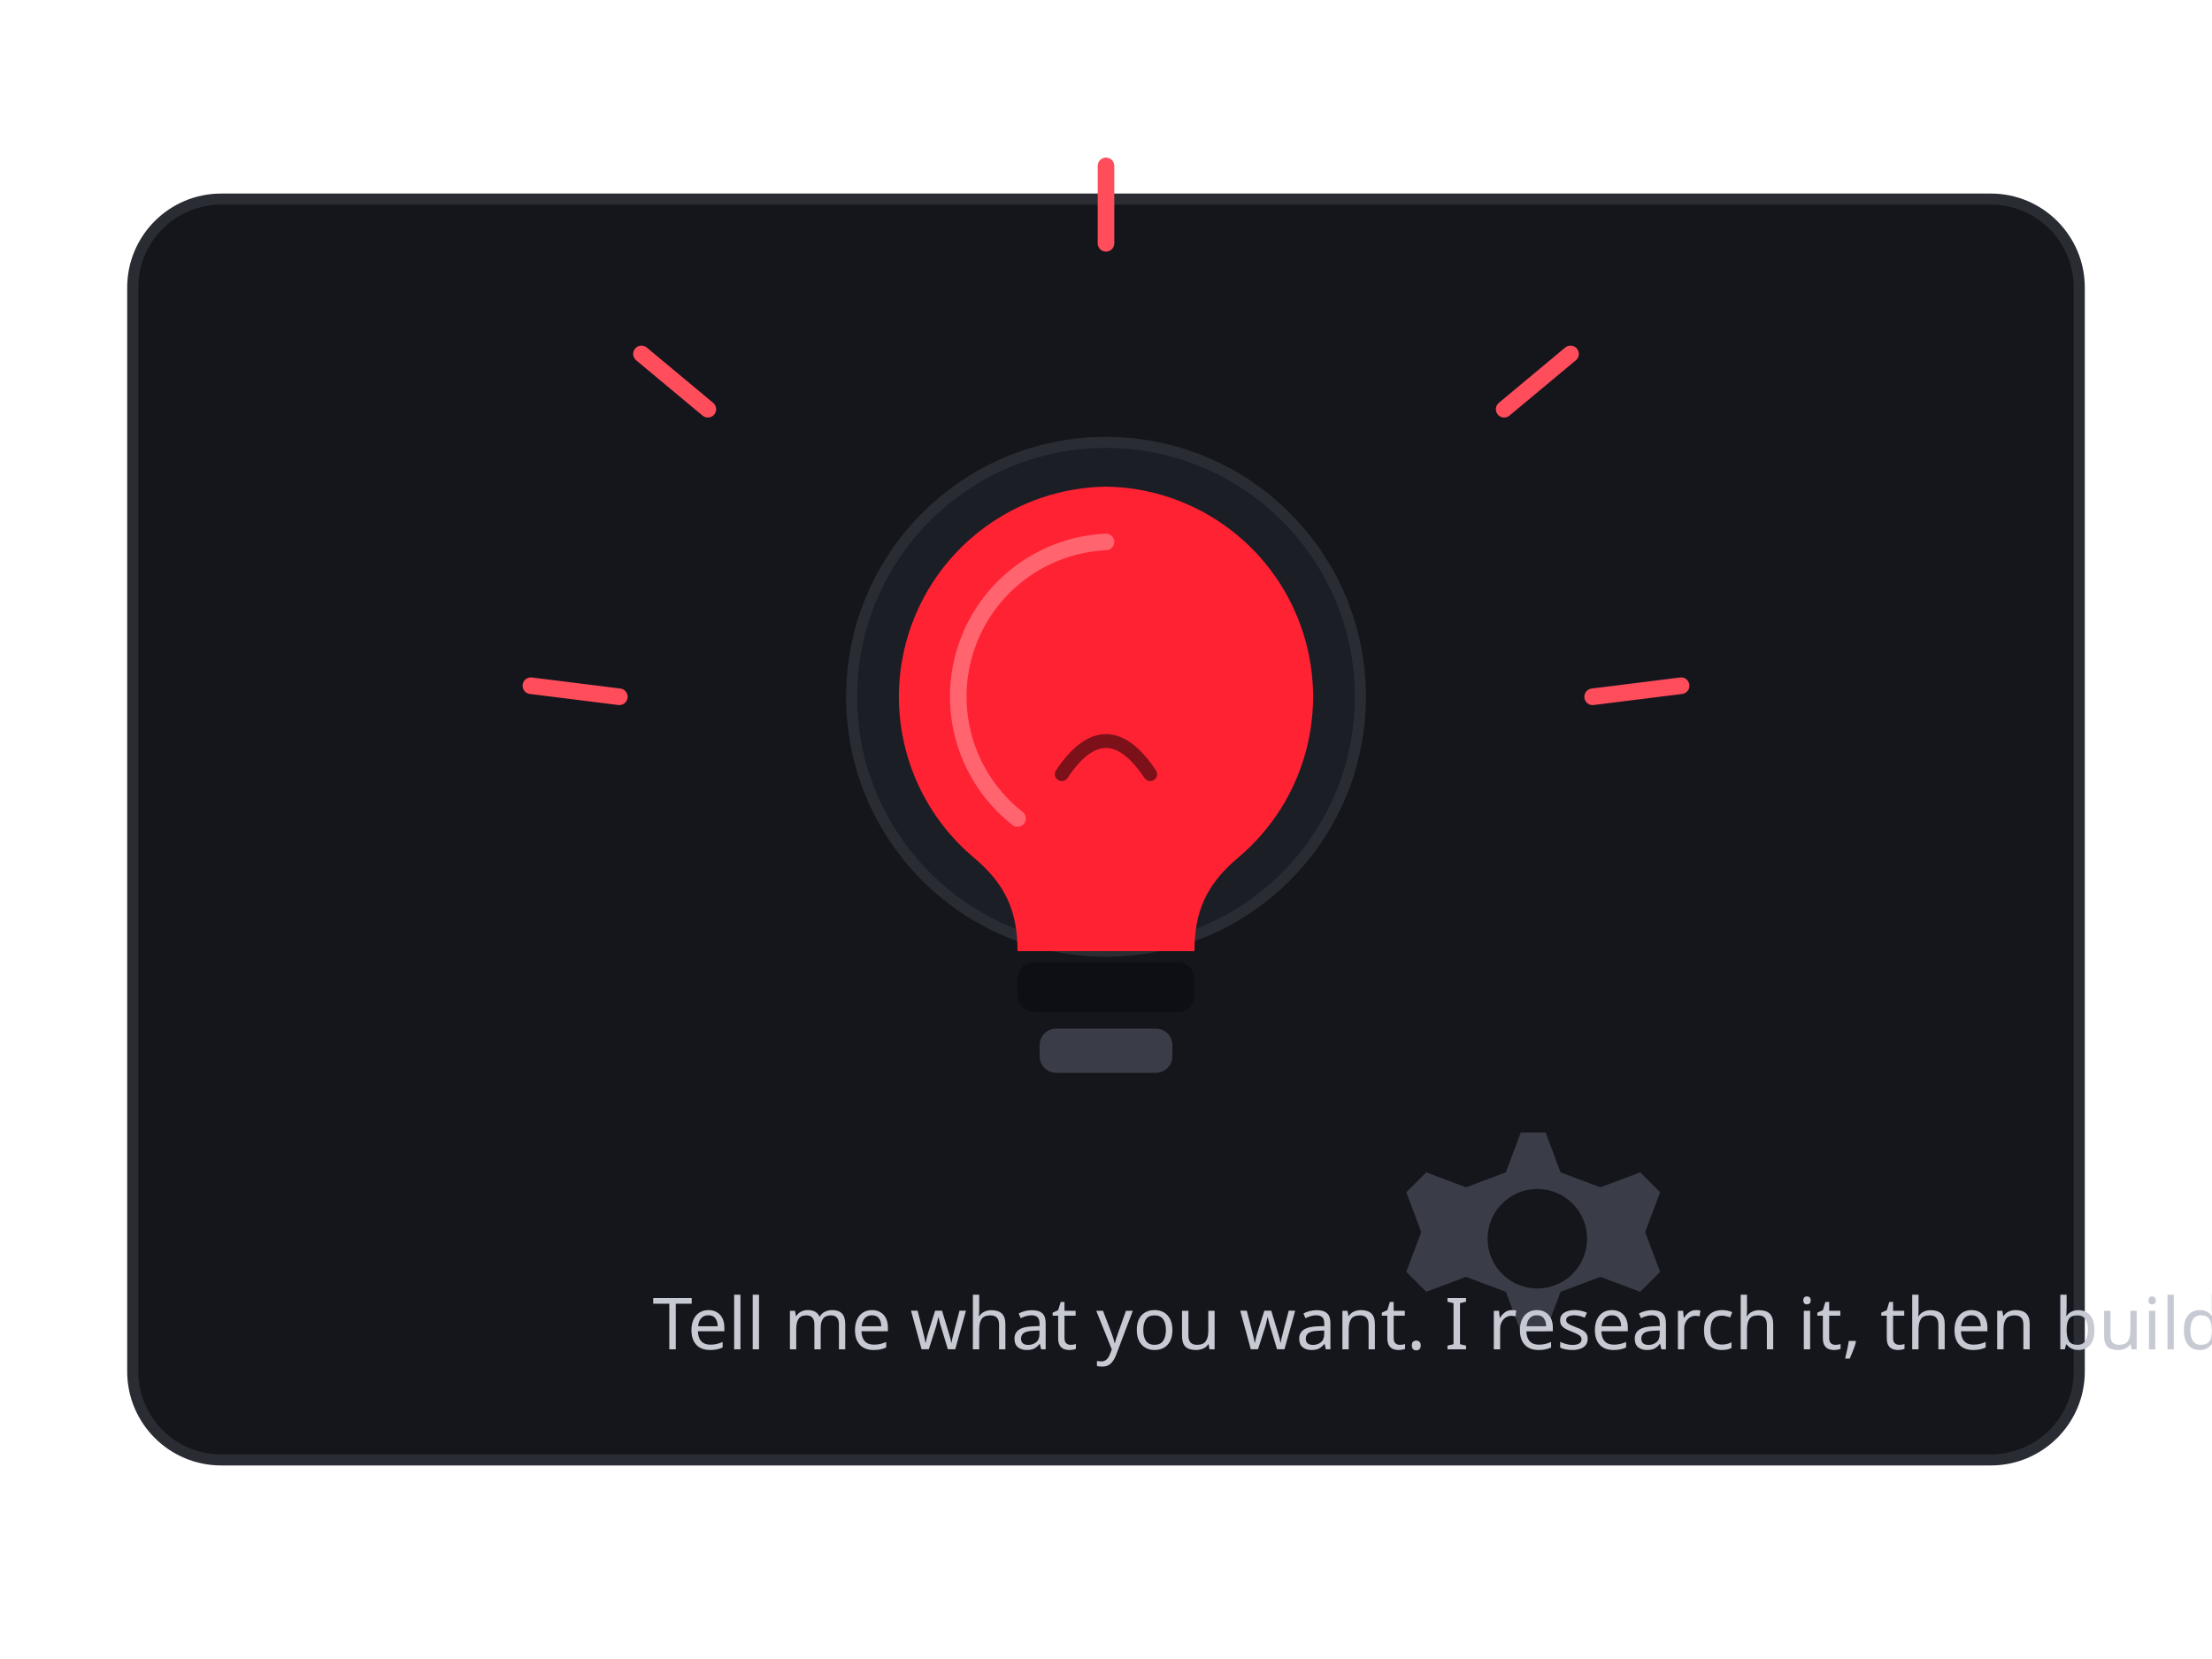
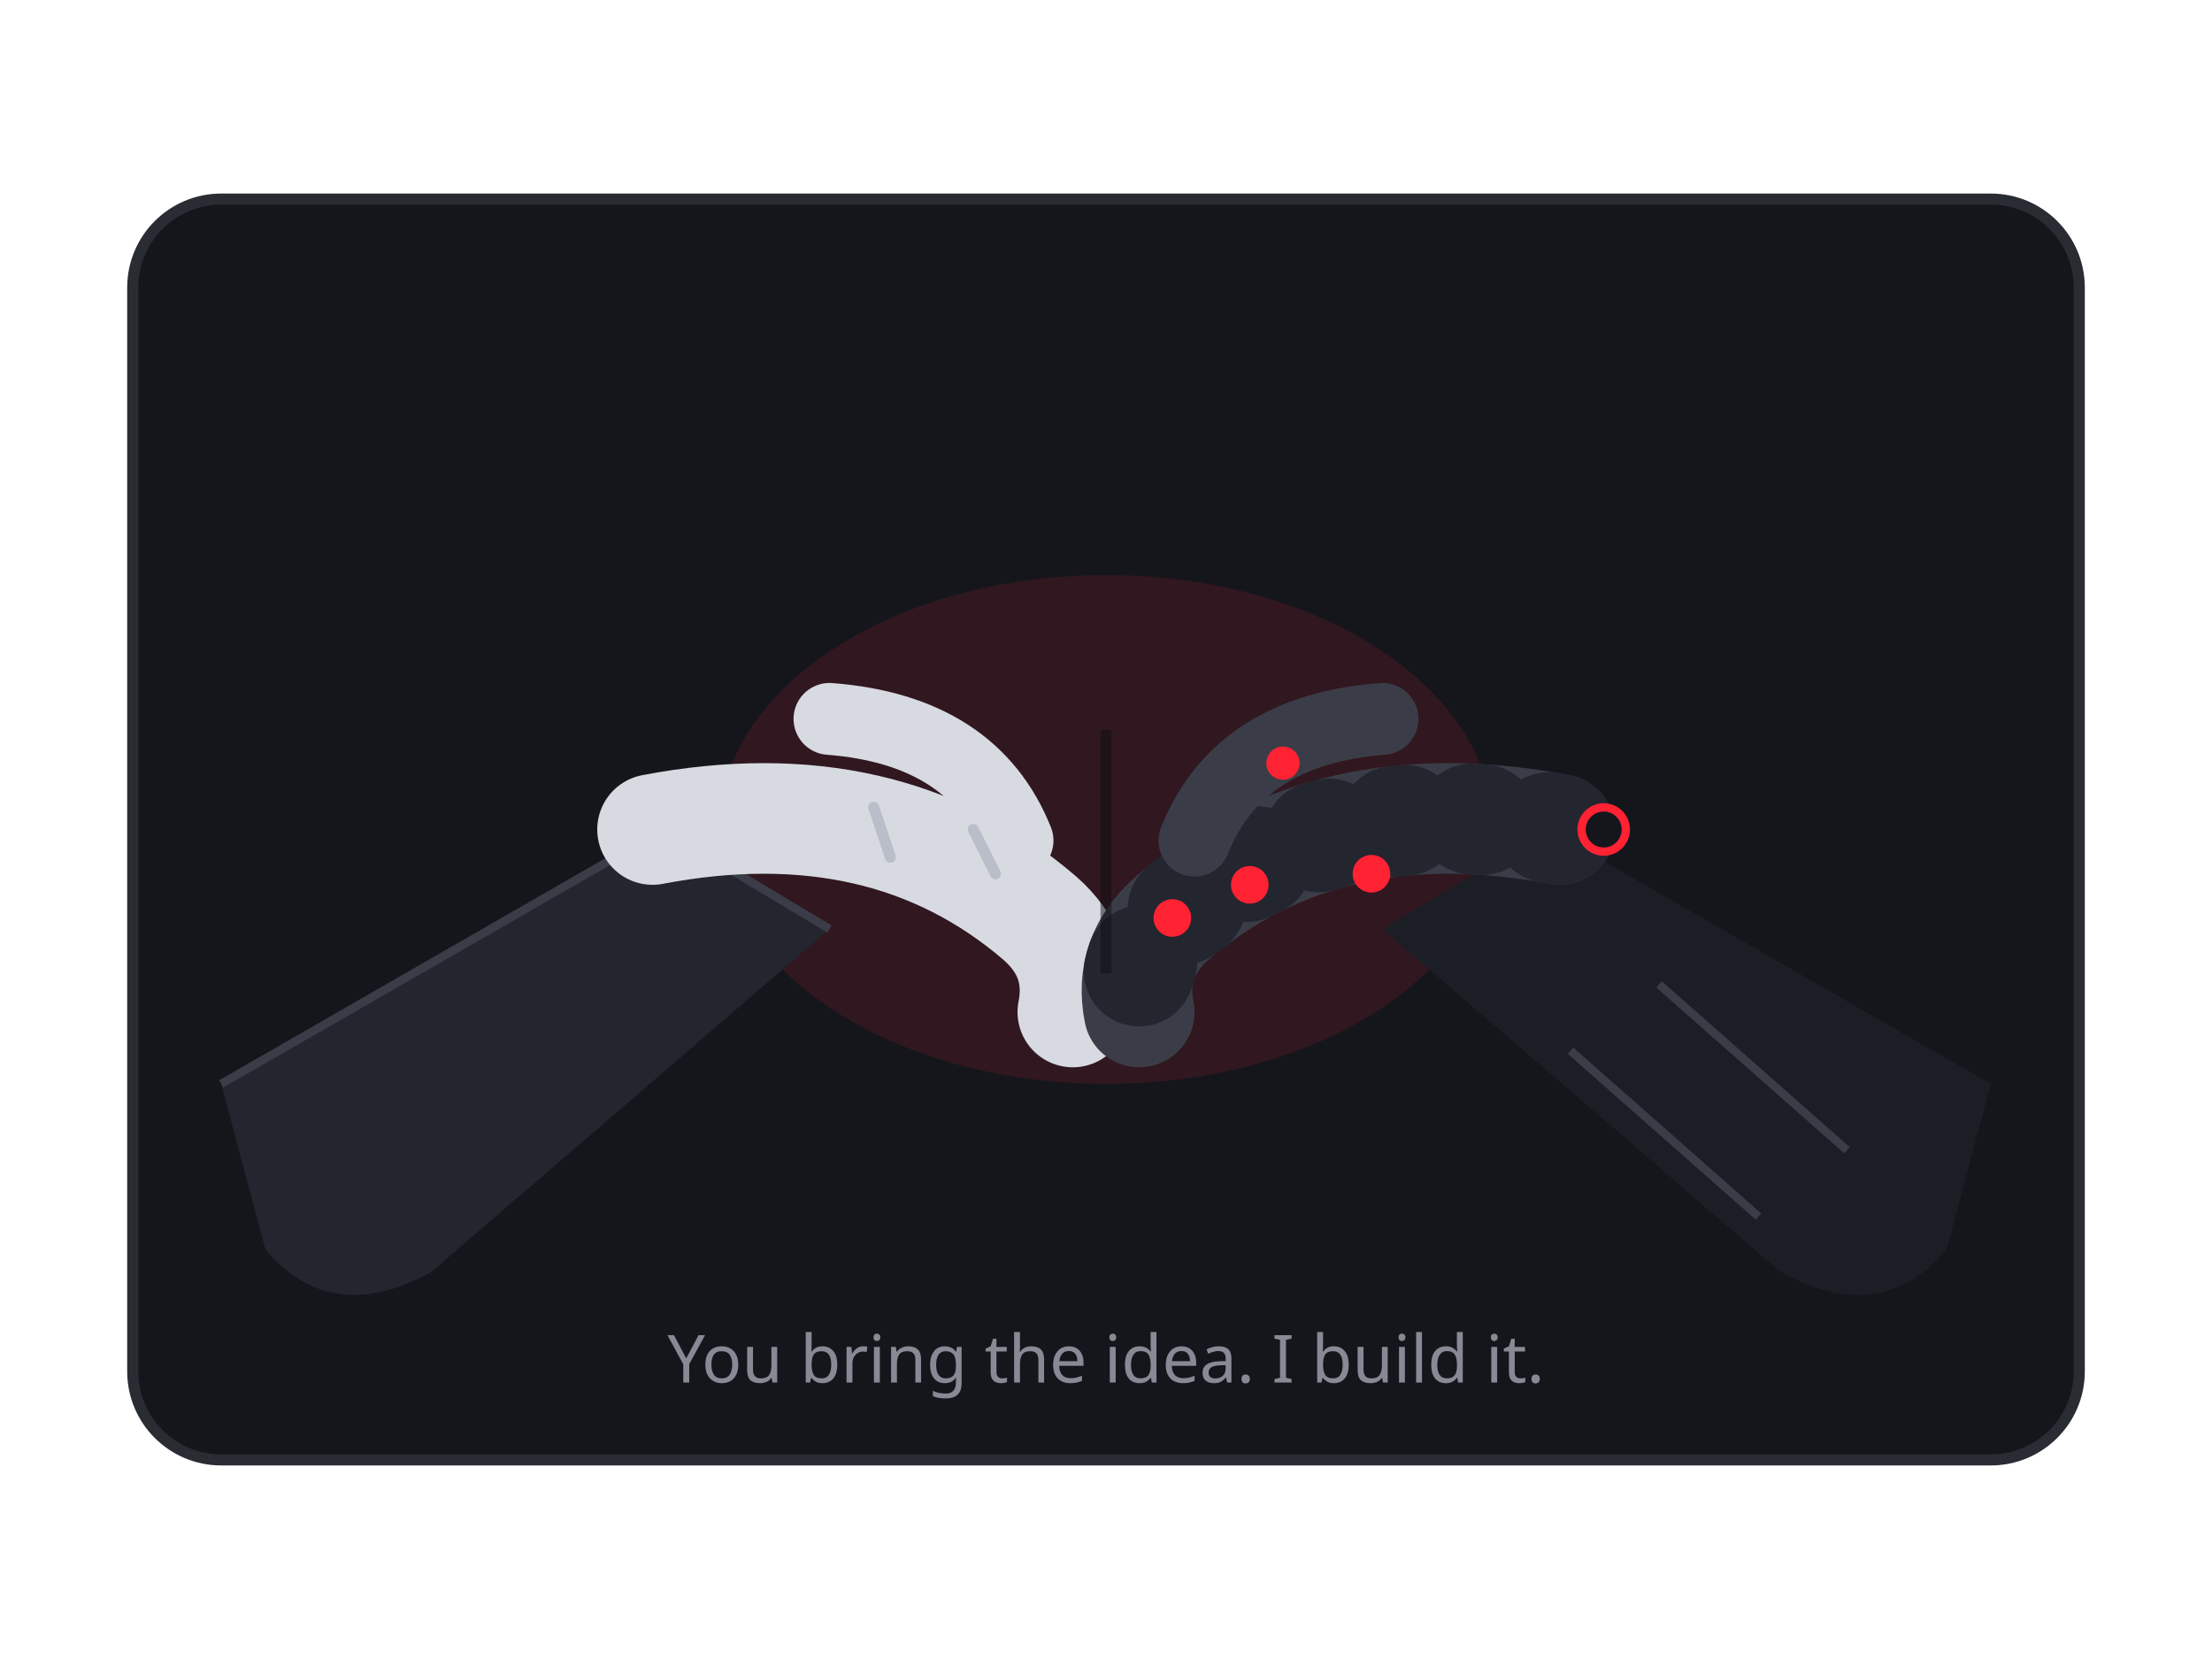
- <svg xmlns="http://www.w3.org/2000/svg" viewBox="0 0 400 300" role="img" aria-label="Advisory and special projects, researched and built">
+ <svg xmlns="http://www.w3.org/2000/svg" viewBox="0 0 400 300" role="img" aria-label="A robot hand shaking a human hand">
  <rect x="24" y="36" width="352" height="228" rx="16" fill="#15161c" stroke="#2a2c34" stroke-width="2" />
-   <g transform="translate(150,70)">
-     <circle cx="50" cy="56" r="46" fill="#1c1e26" stroke="#2a2c34" stroke-width="2" />
-     <path d="M50 18 a38 38 0 0 1 24 67 c-6 5 -8 10 -8 17 h-32 c0 -7 -2 -12 -8 -17 a38 38 0 0 1 24 -67 Z" fill="#ff2233" />
-     <path d="M50 28 a28 28 0 0 0 -16 50" fill="none" stroke="#ff8089" stroke-width="3" stroke-linecap="round" opacity="0.7" />
-     <rect x="34" y="104" width="32" height="9" rx="3" fill="#0e0f14" />
-     <rect x="38" y="116" width="24" height="8" rx="3" fill="#3a3d47" />
-     <path d="M42 70 q8 -12 16 0" fill="none" stroke="#7c1119" stroke-width="2.5" stroke-linecap="round" />
+   <ellipse cx="200" cy="150" rx="70" ry="46" fill="#ff2233" opacity="0.12" />
+   <g>
+     <path d="M40 196 L120 150 L150 168 L78 230 Q60 240 48 226 Z" fill="#23252f" />
+     <path d="M40 196 L120 150 L150 168" fill="none" stroke="#3a3d47" stroke-width="1.5" />
+     <path d="M118 150 q42 -8 70 16 q8 7 6 17" fill="none" stroke="#d7dae1" stroke-width="20" stroke-linecap="round" />
+     <path d="M150 130 q26 2 34 22" fill="none" stroke="#d7dae1" stroke-width="13" stroke-linecap="round" />
+     <g stroke="#aeb2bd" stroke-width="2" stroke-linecap="round" opacity="0.7">
+       <line x1="176" y1="150" x2="180" y2="158" />
+       <line x1="158" y1="146" x2="161" y2="155" />
+     </g>
  </g>
-   <g stroke="#ff4d5b" stroke-width="3" stroke-linecap="round">
-     <line x1="200" y1="44" x2="200" y2="30" />
-     <line x1="128" y1="74" x2="116" y2="64" />
-     <line x1="272" y1="74" x2="284" y2="64" />
-     <line x1="112" y1="126" x2="96" y2="124" />
-     <line x1="288" y1="126" x2="304" y2="124" />
+   <g>
+     <path d="M360 196 L280 150 L250 168 L322 230 Q340 240 352 226 Z" fill="#1c1e26" />
+     <g stroke="#3a3d47" stroke-width="1.5">
+       <line x1="300" y1="178" x2="334" y2="208" />
+       <line x1="284" y1="190" x2="318" y2="220" />
+     </g>
+     <path d="M282 150 q-42 -8 -70 16 q-8 7 -6 17" fill="none" stroke="#3a3d47" stroke-width="20" stroke-linecap="round" />
+     <path d="M282 150 q-42 -8 -70 16 q-8 7 -6 17" fill="none" stroke="#23252f" stroke-width="20" stroke-linecap="round" stroke-dasharray="2 12" />
+     <path d="M250 130 q-26 2 -34 22" fill="none" stroke="#3a3d47" stroke-width="13" stroke-linecap="round" />
+     <g fill="#ff2233">
+       <circle cx="248" cy="158" r="3.4" />
+       <circle cx="226" cy="160" r="3.4" />
+       <circle cx="212" cy="166" r="3.4" />
+       <circle cx="232" cy="138" r="3" />
+     </g>
+     <circle cx="290" cy="150" r="4" fill="#15161c" stroke="#ff2233" stroke-width="1.5" />
  </g>
-   <g transform="translate(250,196)" fill="#3a3d47">
-     <path d="M30 12 l5 0 l3 8 l8 3 l8 -3 l4 4 l-3 8 l3 8 l-4 4 l-8 -3 l-8 3 l-3 8 l-5 0 l-3 -8 l-8 -3 l-8 3 l-4 -4 l3 -8 l-3 -8 l4 -4 l8 3 l8 -3 z" transform="translate(-2,-2) scale(0.9)" />
-     <circle cx="28" cy="28" r="9" fill="#15161c" />
-   </g>
-   <text x="118" y="244" font-family="Segoe UI, sans-serif" font-size="13" fill="#c7cad3">Tell me what you want. I research it, then build it.</text>
+   <path d="M200 132 V176" stroke="#0e0f14" stroke-width="2" opacity="0.5" />
+   <text x="200" y="250" text-anchor="middle" font-family="Segoe UI, sans-serif" font-size="12" fill="#878a95">You bring the idea. I build it.</text>
</svg>
